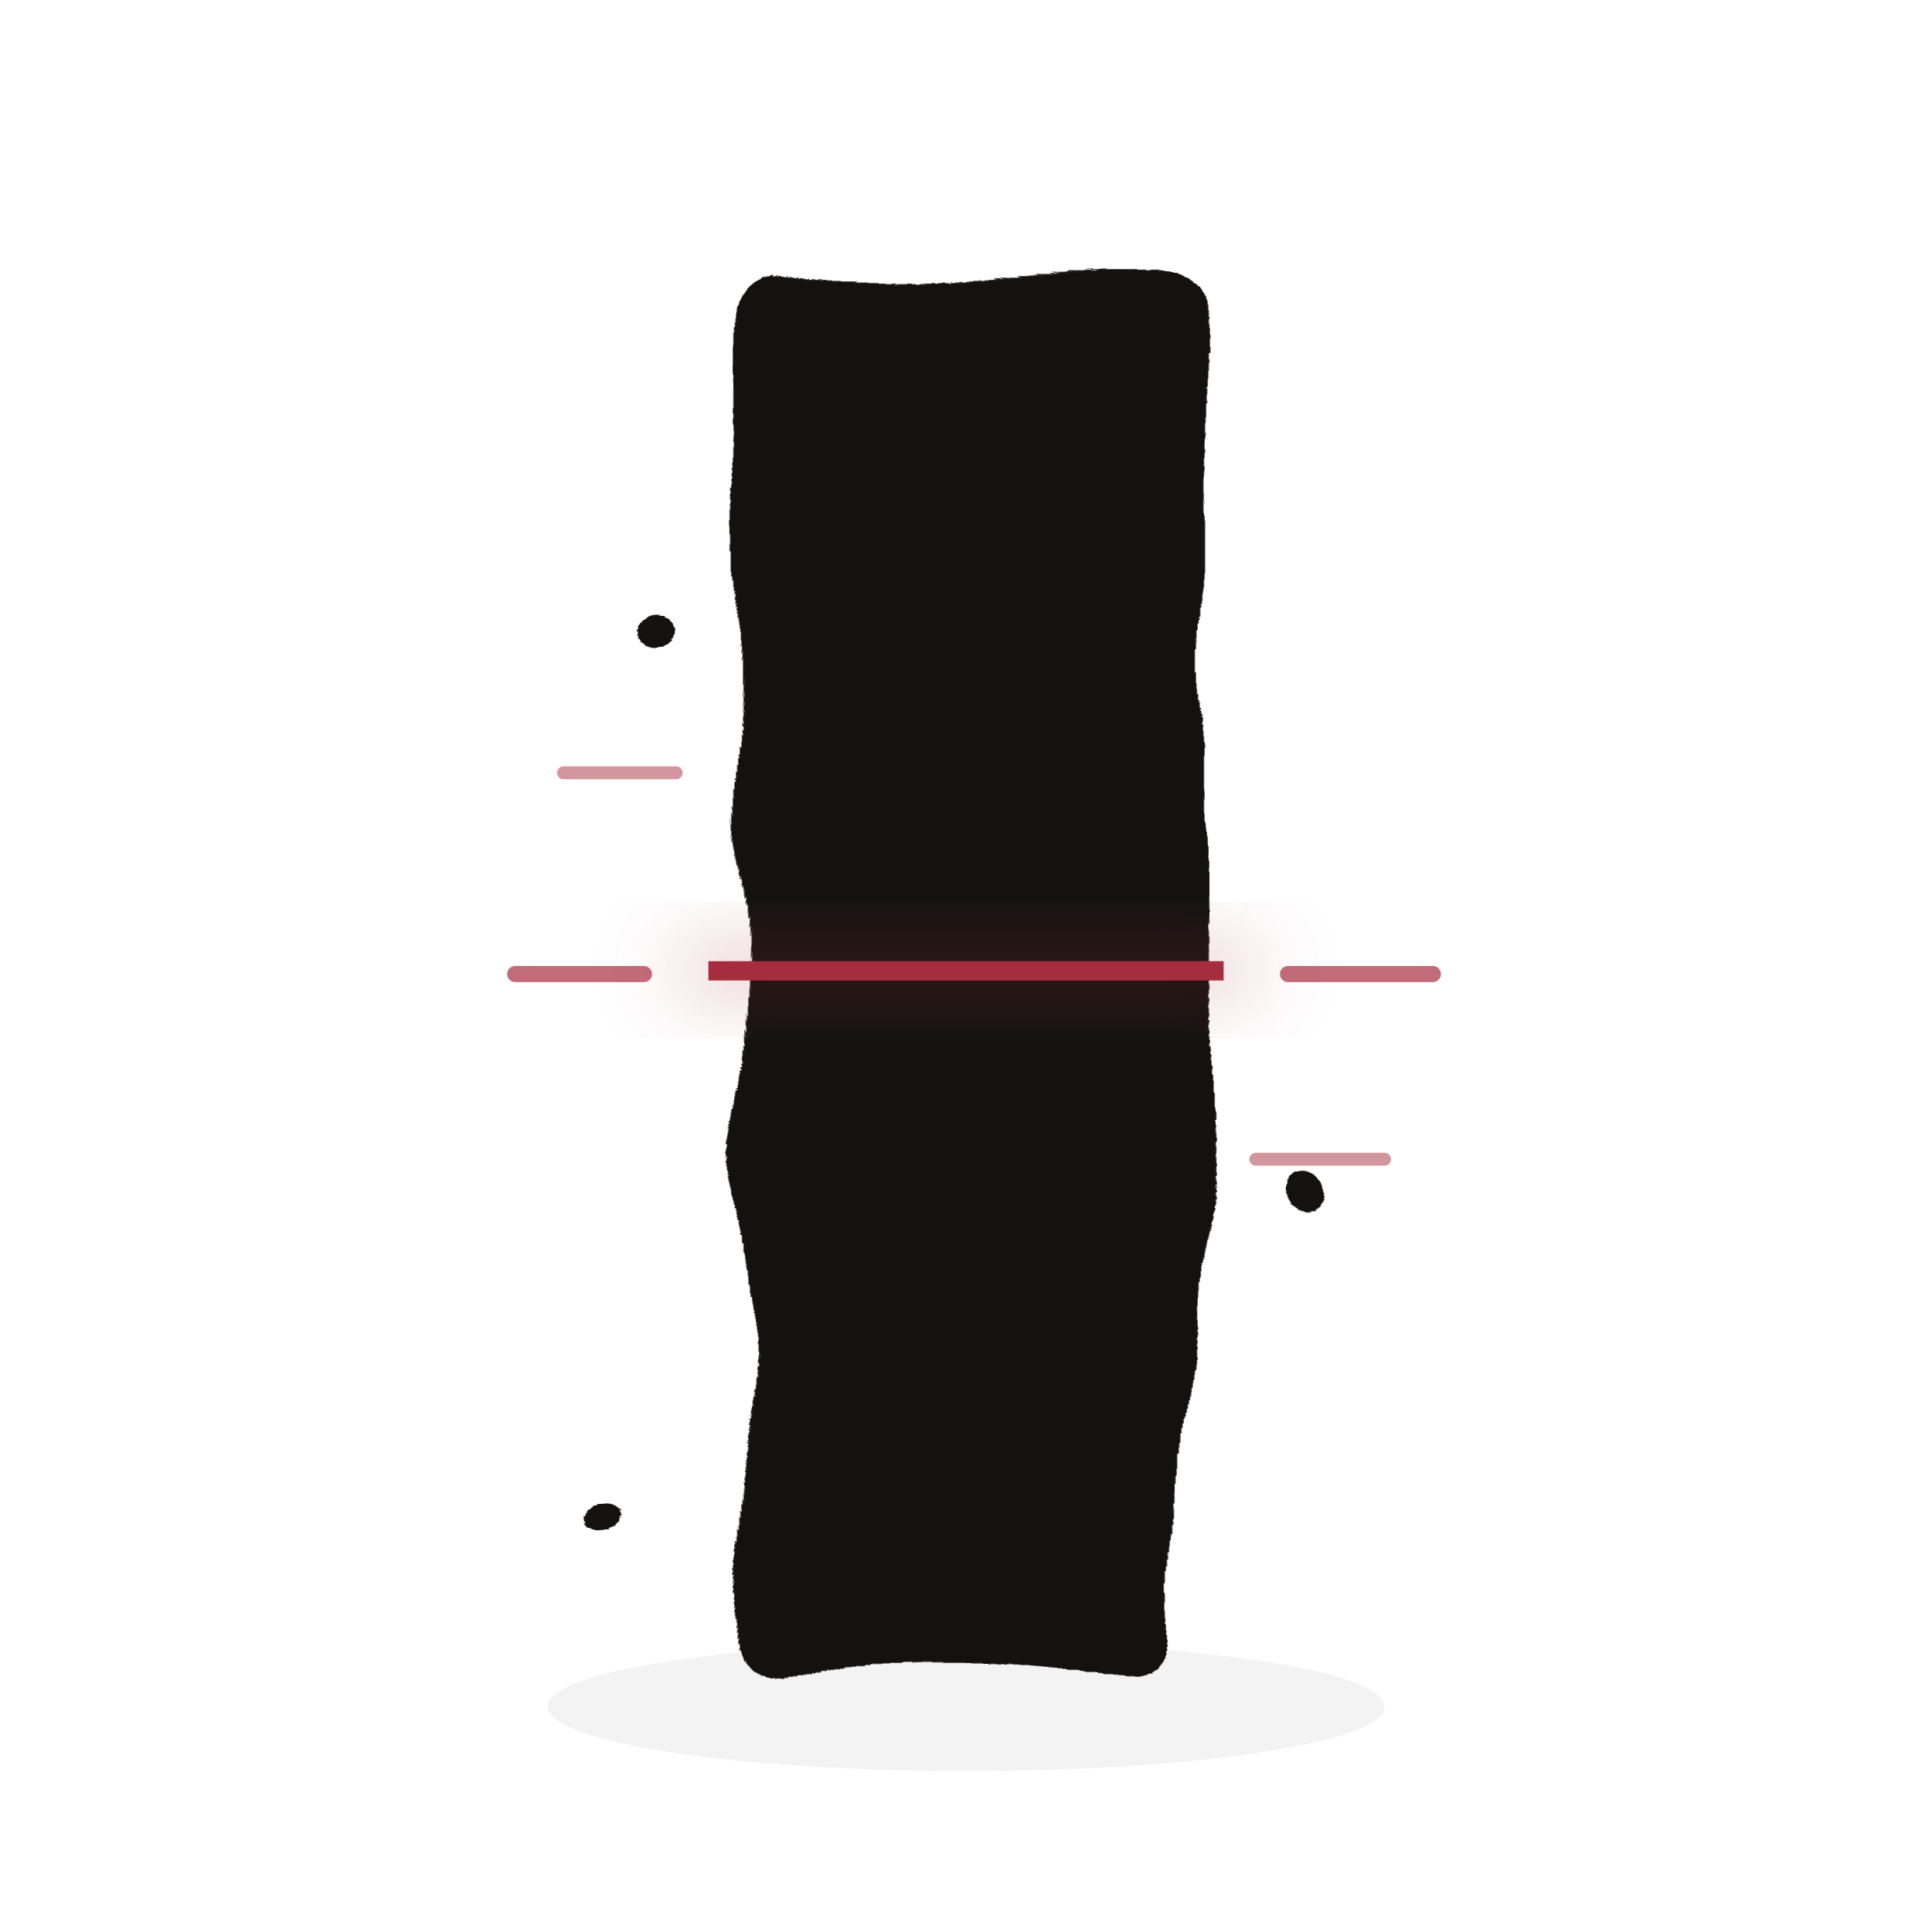
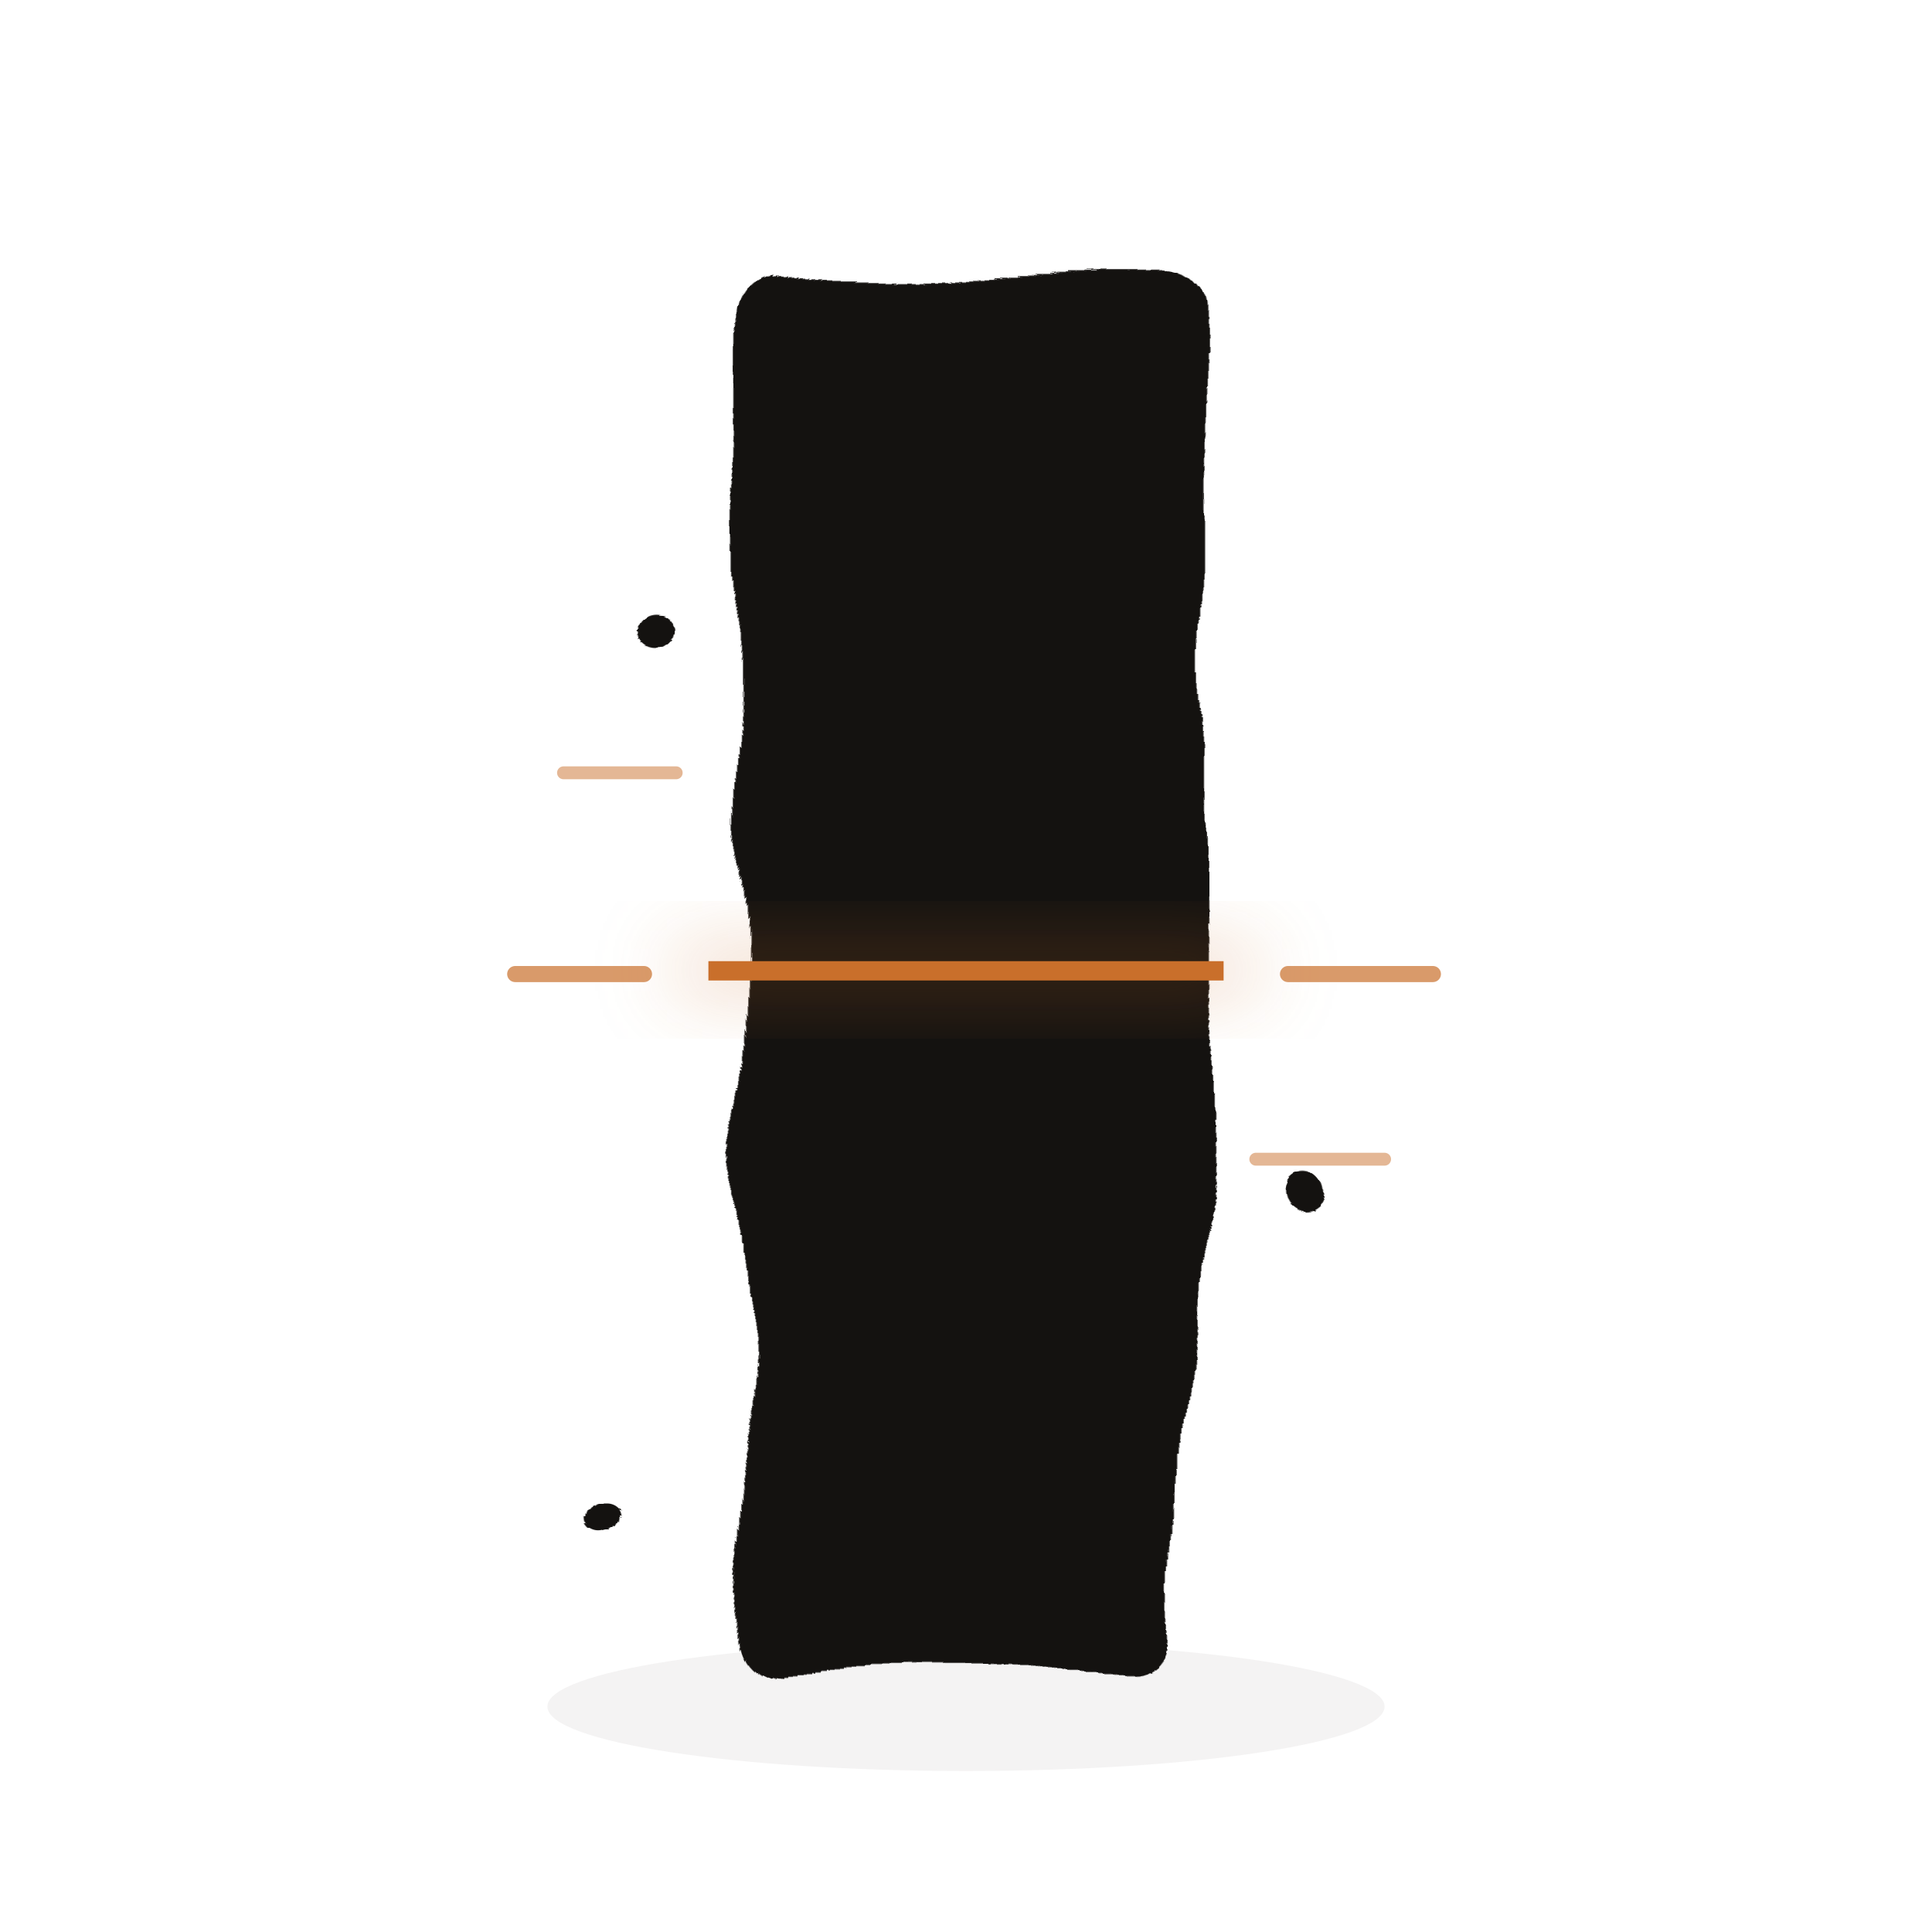
<svg xmlns="http://www.w3.org/2000/svg" viewBox="0 0 240 240">
  <defs>
    <filter id="inkM2" x="-35%" y="-35%" width="170%" height="170%">
      <feTurbulence type="fractalNoise" baseFrequency="0.012 0.017" numOctaves="3" seed="13" result="w" />
      <feDisplacementMap in="SourceGraphic" in2="w" scale="17" xChannelSelector="R" yChannelSelector="G" />
    </filter>
    <filter id="gM2" x="-120%" y="-120%" width="340%" height="340%">
      <feGaussianBlur stdDeviation="5" />
    </filter>
  </defs>
  <ellipse cx="120" cy="212" rx="52" ry="8" fill="rgba(20,18,16,0.05)" />
  <g filter="url(#inkM2)">
    <rect x="92" y="34" width="56" height="174" rx="5" fill="#141210" />
    <circle cx="82" cy="80" r="2.4" fill="#141210" />
    <circle cx="160" cy="148" r="2.8" fill="#141210" />
    <circle cx="78" cy="188" r="2" fill="#141210" />
  </g>
-   <rect x="84" y="118" width="72" height="5" fill="#A62D3E" opacity="0.35" filter="url(#gM2)" />
-   <rect x="88" y="119.4" width="64" height="2.4" fill="#A62D3E" />
-   <path d="M70 96 L84 96" stroke="#A62D3E" stroke-width="1.6" opacity="0.5" stroke-linecap="round" />
-   <path d="M156 144 L172 144" stroke="#A62D3E" stroke-width="1.6" opacity="0.5" stroke-linecap="round" />
-   <path d="M64 121 L80 121" stroke="#A62D3E" stroke-width="2" opacity="0.7" stroke-linecap="round" />
-   <path d="M160 121 L178 121" stroke="#A62D3E" stroke-width="2" opacity="0.7" stroke-linecap="round" />
+   <rect x="84" y="118" width="72" height="5" fill="#C96F2B" opacity="0.35" filter="url(#gM2)" />
+   <rect x="88" y="119.4" width="64" height="2.4" fill="#C96F2B" />
+   <path d="M70 96 L84 96" stroke="#C96F2B" stroke-width="1.6" opacity="0.5" stroke-linecap="round" />
+   <path d="M156 144 L172 144" stroke="#C96F2B" stroke-width="1.6" opacity="0.5" stroke-linecap="round" />
+   <path d="M64 121 L80 121" stroke="#C96F2B" stroke-width="2" opacity="0.7" stroke-linecap="round" />
+   <path d="M160 121 L178 121" stroke="#C96F2B" stroke-width="2" opacity="0.7" stroke-linecap="round" />
</svg>
